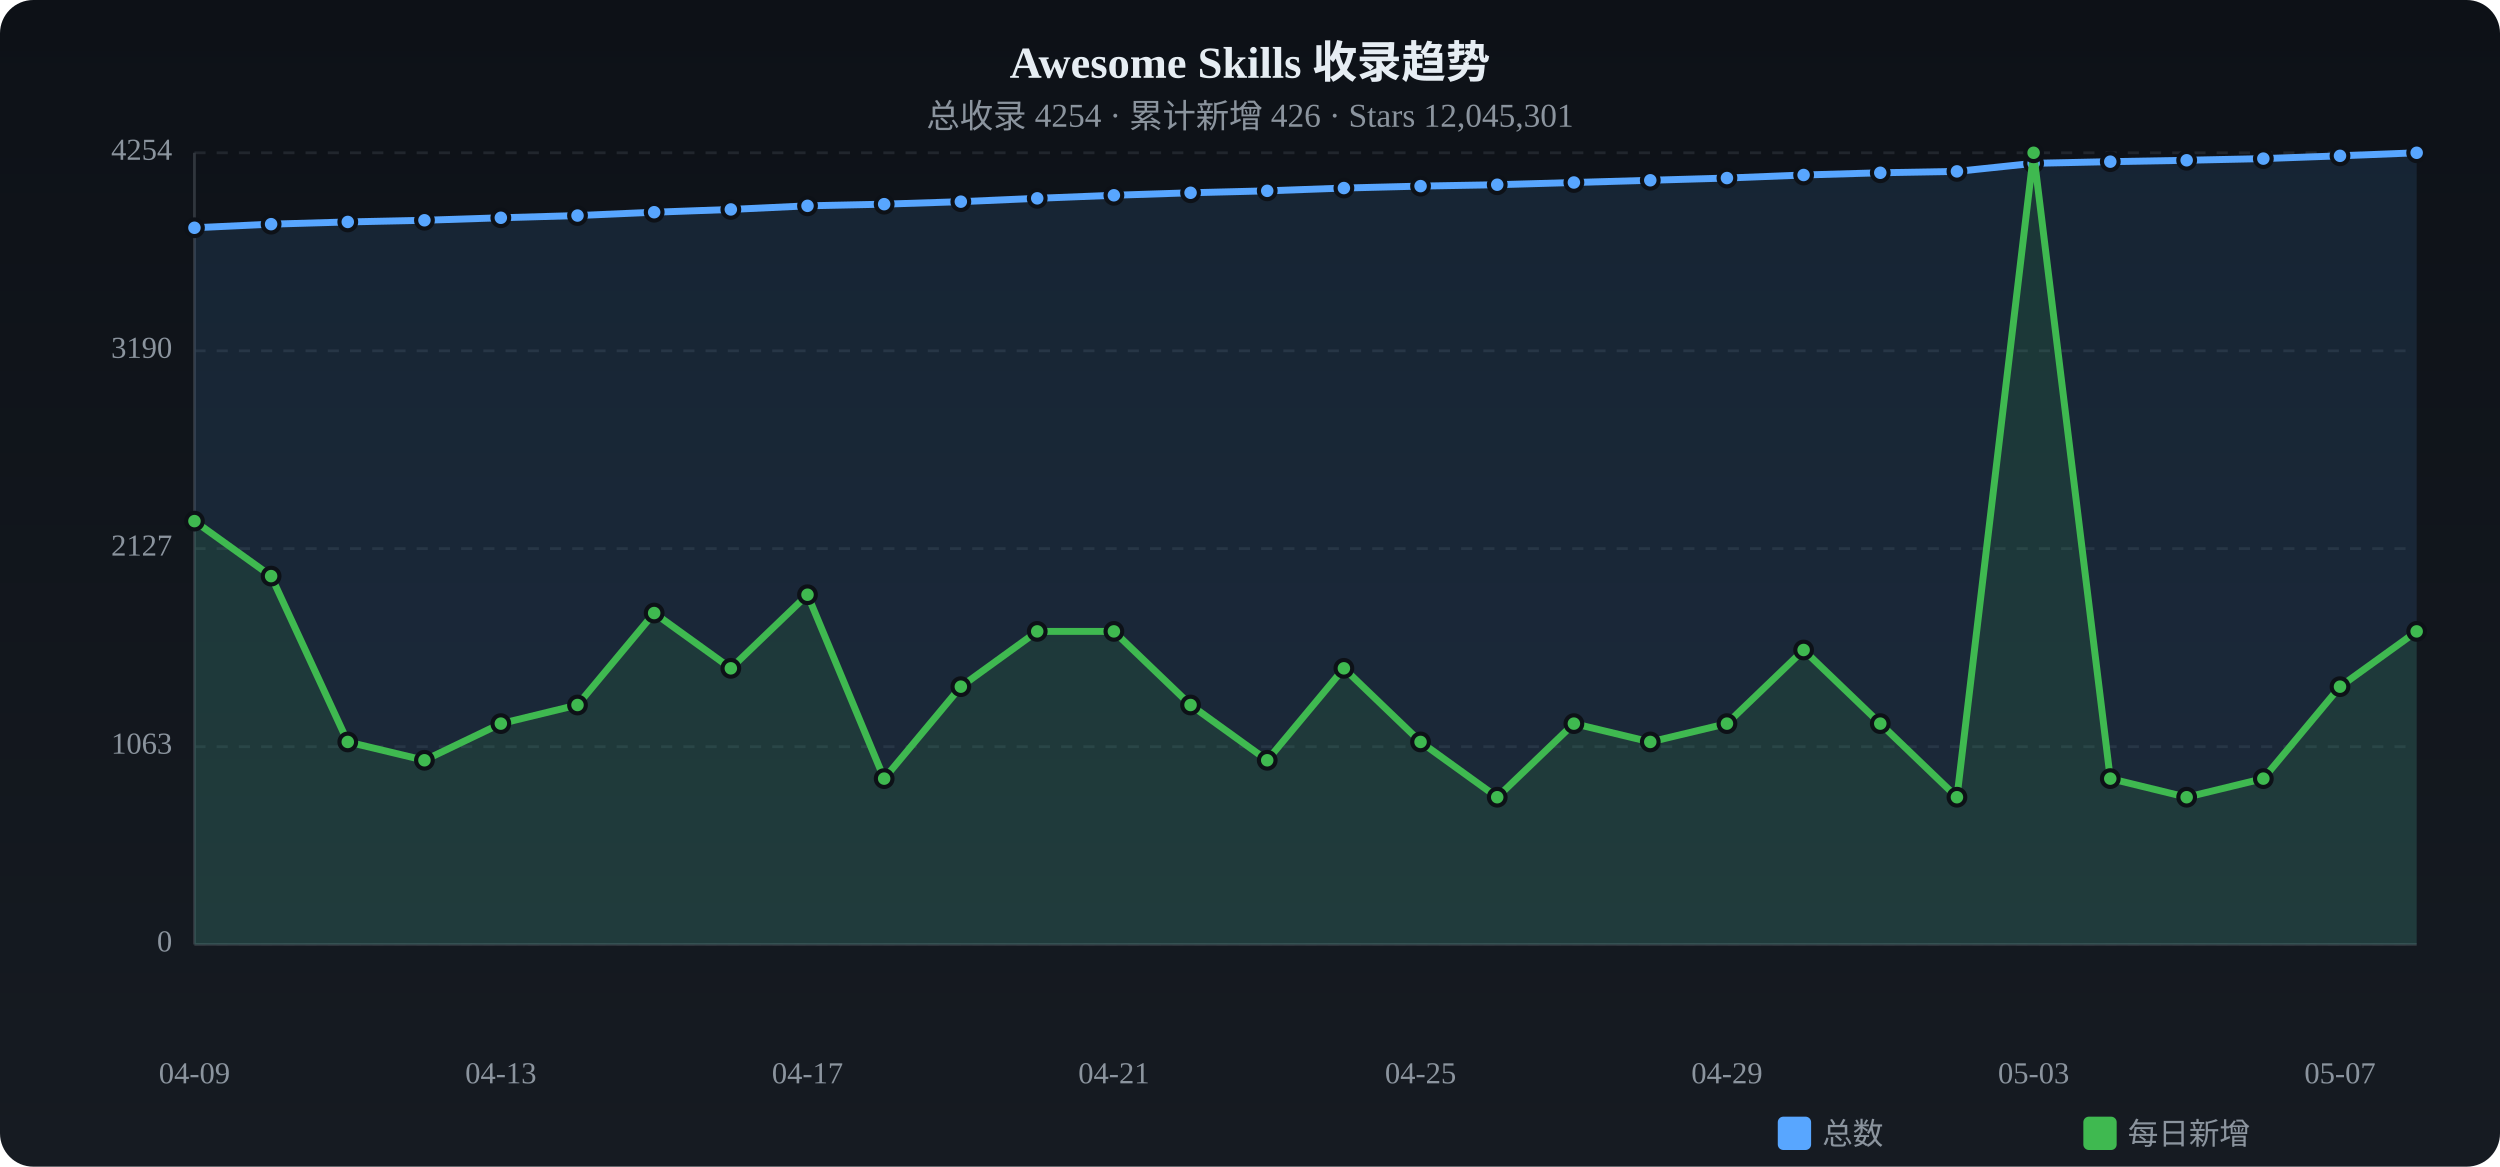
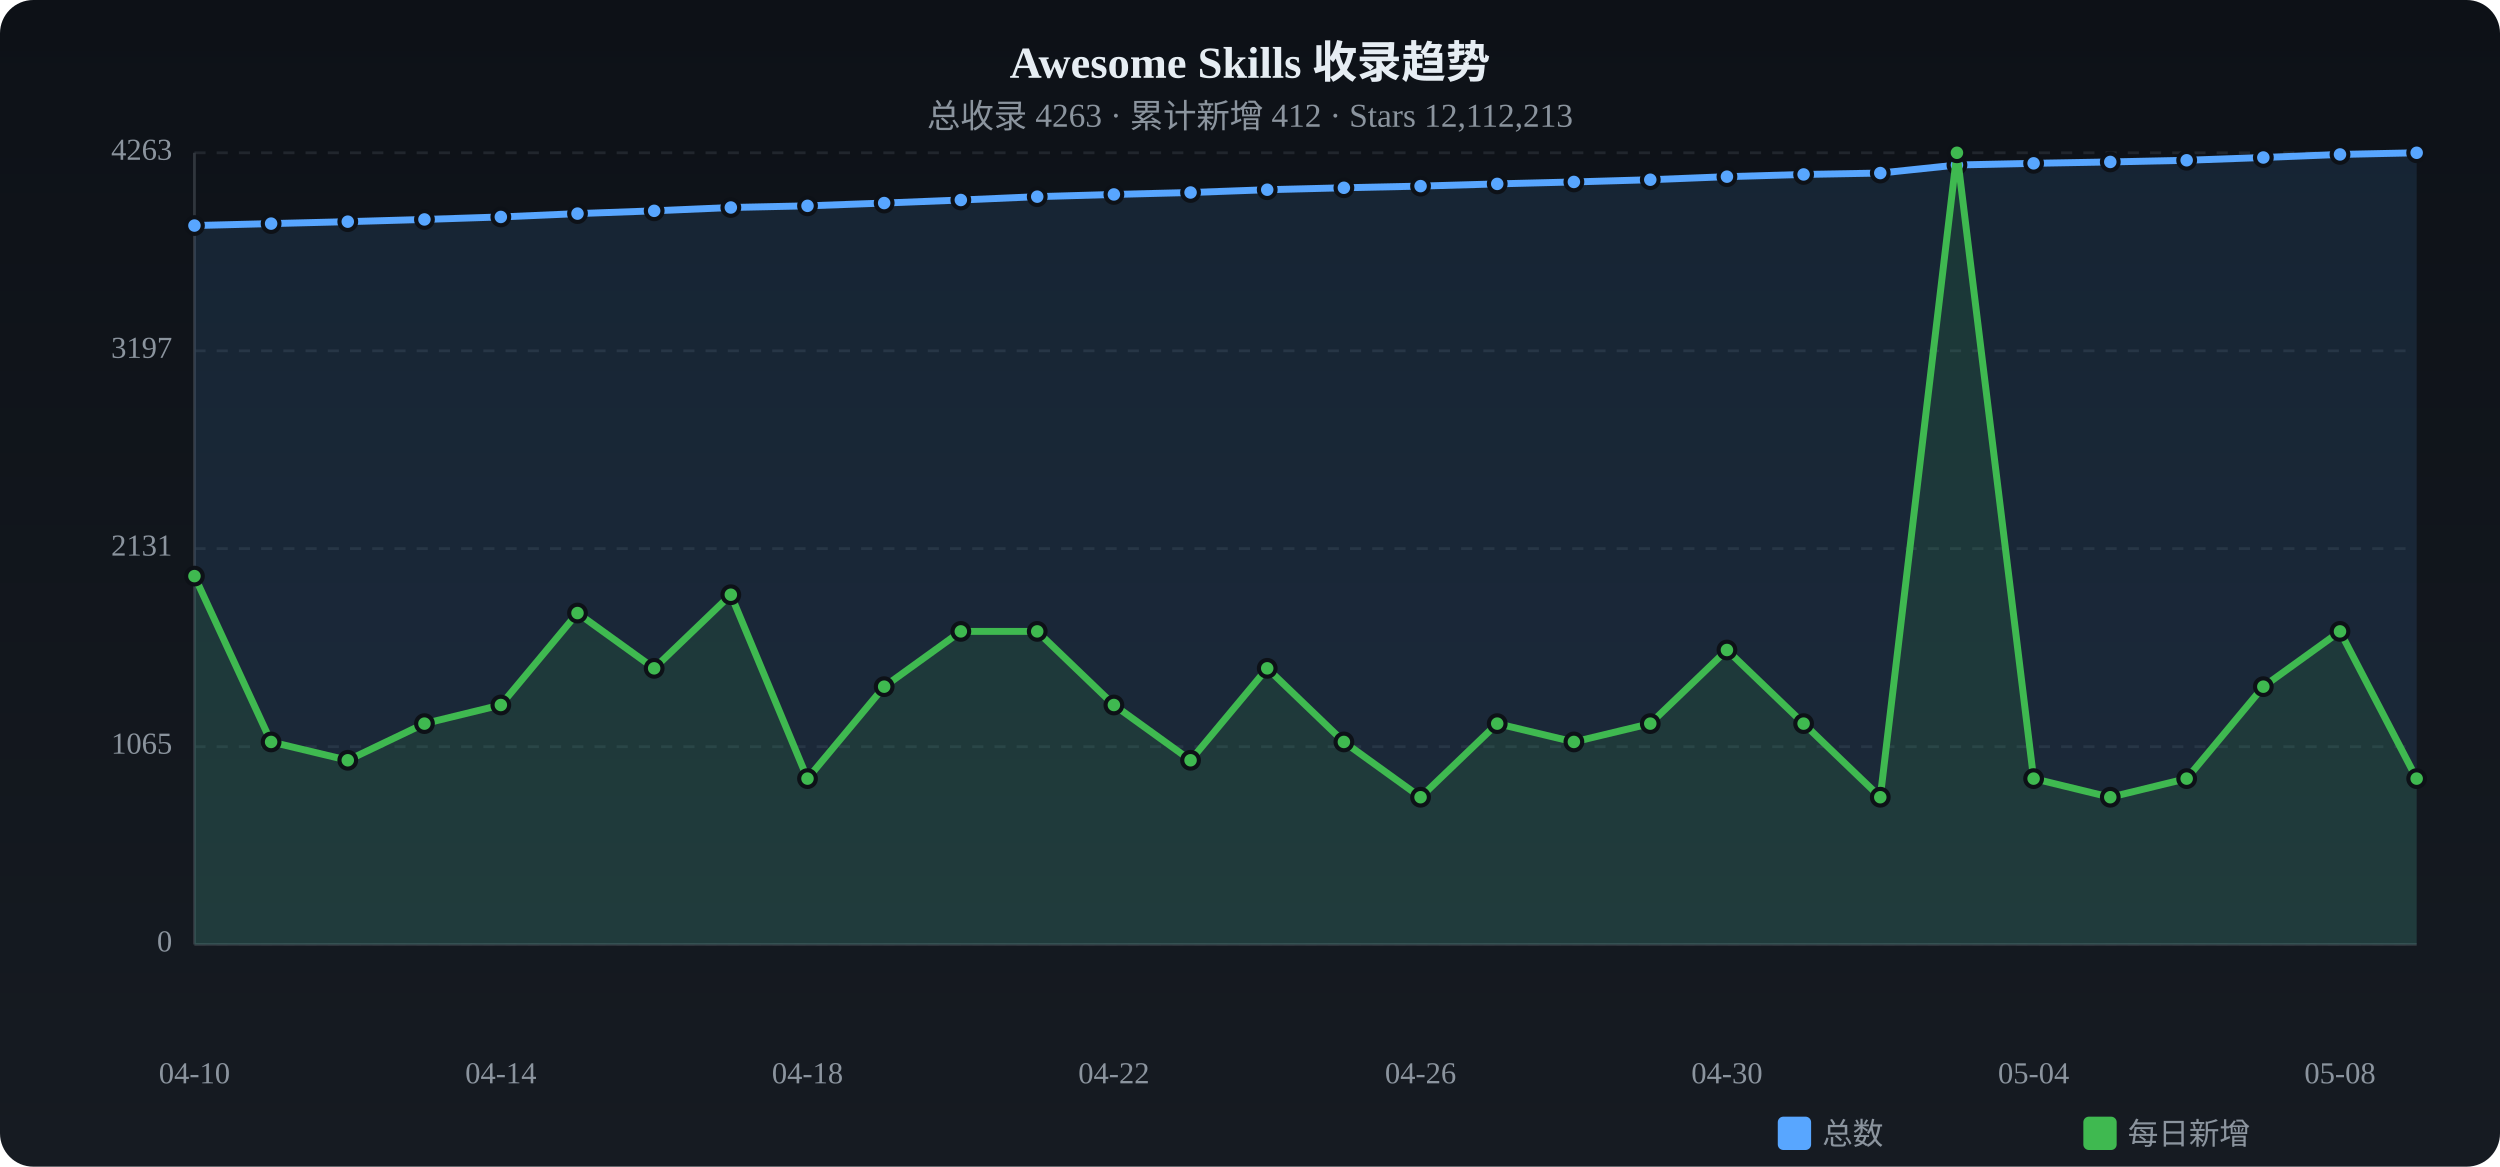
<svg xmlns="http://www.w3.org/2000/svg" viewBox="0 0 900 420" width="900" height="420">
  <defs>
    <linearGradient id="tbg" x1="0%" y1="0%" x2="0%" y2="100%">
      <stop offset="0%" stop-color="#0d1117" />
      <stop offset="100%" stop-color="#161b22" />
    </linearGradient>
  </defs>
  <rect width="900" height="420" rx="12" fill="url(#tbg)" />
  <text x="450.0" y="28" text-anchor="middle" fill="#e6edf3" font-size="16" font-weight="bold">Awesome Skills 收录趋势</text>
-   <text x="450.0" y="46" text-anchor="middle" fill="#8b949e" font-size="12">总收录 4254 · 累计新增 426 · Stars 12,045,301</text>
+   <text x="450.0" y="46" text-anchor="middle" fill="#8b949e" font-size="12">总收录 4263 · 累计新增 412 · Stars 12,112,213</text>
  <text x="62" y="340.0" text-anchor="end" fill="#8b949e" font-size="11" dominant-baseline="middle">0</text>
  <line x1="70" y1="340.0" x2="870" y2="340.0" stroke="#21262d" stroke-dasharray="4 4" />
-   <text x="62" y="268.8" text-anchor="end" fill="#8b949e" font-size="11" dominant-baseline="middle">1063</text>
+   <text x="62" y="268.8" text-anchor="end" fill="#8b949e" font-size="11" dominant-baseline="middle">1065</text>
  <line x1="70" y1="268.8" x2="870" y2="268.8" stroke="#21262d" stroke-dasharray="4 4" />
-   <text x="62" y="197.5" text-anchor="end" fill="#8b949e" font-size="11" dominant-baseline="middle">2127</text>
+   <text x="62" y="197.5" text-anchor="end" fill="#8b949e" font-size="11" dominant-baseline="middle">2131</text>
  <line x1="70" y1="197.5" x2="870" y2="197.5" stroke="#21262d" stroke-dasharray="4 4" />
-   <text x="62" y="126.3" text-anchor="end" fill="#8b949e" font-size="11" dominant-baseline="middle">3190</text>
+   <text x="62" y="126.3" text-anchor="end" fill="#8b949e" font-size="11" dominant-baseline="middle">3197</text>
  <line x1="70" y1="126.3" x2="870" y2="126.3" stroke="#21262d" stroke-dasharray="4 4" />
-   <text x="62" y="55.0" text-anchor="end" fill="#8b949e" font-size="11" dominant-baseline="middle">4254</text>
+   <text x="62" y="55.0" text-anchor="end" fill="#8b949e" font-size="11" dominant-baseline="middle">4263</text>
  <line x1="70" y1="55.0" x2="870" y2="55.0" stroke="#21262d" stroke-dasharray="4 4" />
  <line x1="70" y1="55" x2="70" y2="340" stroke="#30363d" />
  <line x1="70" y1="340" x2="870" y2="340" stroke="#30363d" />
-   <path d="M70.0,82.0 L97.6,80.7 L125.2,79.9 L152.8,79.3 L180.3,78.4 L207.9,77.6 L235.5,76.4 L263.1,75.4 L290.7,74.1 L318.3,73.5 L345.9,72.6 L373.4,71.4 L401.0,70.3 L428.6,69.4 L456.2,68.7 L483.8,67.7 L511.4,67.0 L539.0,66.5 L566.6,65.7 L594.1,64.9 L621.7,64.1 L649.3,63.0 L676.9,62.2 L704.5,61.7 L732.1,58.8 L759.7,58.2 L787.2,57.7 L814.8,57.1 L842.4,56.1 L870.0,55.0 L870.0,340 L70.0,340 Z" fill="#58a6ff" opacity="0.12" />
-   <polyline points="70.0,82.0 97.6,80.7 125.2,79.9 152.8,79.3 180.3,78.4 207.9,77.6 235.5,76.4 263.1,75.4 290.7,74.1 318.3,73.5 345.9,72.6 373.4,71.4 401.0,70.3 428.6,69.4 456.2,68.7 483.8,67.7 511.4,67.0 539.0,66.5 566.6,65.7 594.1,64.9 621.7,64.1 649.3,63.0 676.9,62.2 704.5,61.7 732.1,58.8 759.7,58.2 787.2,57.7 814.8,57.1 842.4,56.1 870.0,55.0" fill="none" stroke="#58a6ff" stroke-width="2.5" stroke-linecap="round" stroke-linejoin="round" />
-   <circle cx="70.0" cy="82.0" r="3" fill="#58a6ff" stroke="#0d1117" stroke-width="1.5" />
-   <circle cx="97.6" cy="80.7" r="3" fill="#58a6ff" stroke="#0d1117" stroke-width="1.5" />
-   <circle cx="125.2" cy="79.9" r="3" fill="#58a6ff" stroke="#0d1117" stroke-width="1.5" />
-   <circle cx="152.8" cy="79.3" r="3" fill="#58a6ff" stroke="#0d1117" stroke-width="1.5" />
-   <circle cx="180.3" cy="78.4" r="3" fill="#58a6ff" stroke="#0d1117" stroke-width="1.5" />
-   <circle cx="207.9" cy="77.6" r="3" fill="#58a6ff" stroke="#0d1117" stroke-width="1.5" />
-   <circle cx="235.5" cy="76.4" r="3" fill="#58a6ff" stroke="#0d1117" stroke-width="1.5" />
-   <circle cx="263.1" cy="75.4" r="3" fill="#58a6ff" stroke="#0d1117" stroke-width="1.5" />
+   <path d="M70.0,81.2 L97.6,80.5 L125.2,79.8 L152.8,79.0 L180.3,78.1 L207.9,76.9 L235.5,75.9 L263.1,74.7 L290.7,74.1 L318.3,73.1 L345.9,72.0 L373.4,70.8 L401.0,70.0 L428.6,69.3 L456.2,68.3 L483.8,67.6 L511.4,67.0 L539.0,66.2 L566.6,65.5 L594.1,64.7 L621.7,63.6 L649.3,62.8 L676.9,62.3 L704.5,59.4 L732.1,58.8 L759.7,58.3 L787.2,57.7 L814.8,56.7 L842.4,55.6 L870.0,55.0 L870.0,340 L70.0,340 Z" fill="#58a6ff" opacity="0.12" />
+   <polyline points="70.0,81.2 97.6,80.5 125.2,79.8 152.8,79.0 180.3,78.1 207.9,76.9 235.5,75.9 263.1,74.7 290.7,74.1 318.3,73.1 345.9,72.0 373.4,70.8 401.0,70.0 428.6,69.3 456.2,68.3 483.8,67.6 511.4,67.0 539.0,66.2 566.6,65.5 594.1,64.7 621.7,63.6 649.3,62.8 676.9,62.3 704.5,59.4 732.1,58.8 759.7,58.3 787.2,57.7 814.8,56.7 842.4,55.6 870.0,55.0" fill="none" stroke="#58a6ff" stroke-width="2.5" stroke-linecap="round" stroke-linejoin="round" />
+   <circle cx="70.0" cy="81.2" r="3" fill="#58a6ff" stroke="#0d1117" stroke-width="1.5" />
+   <circle cx="97.6" cy="80.5" r="3" fill="#58a6ff" stroke="#0d1117" stroke-width="1.5" />
+   <circle cx="125.2" cy="79.8" r="3" fill="#58a6ff" stroke="#0d1117" stroke-width="1.5" />
+   <circle cx="152.8" cy="79.0" r="3" fill="#58a6ff" stroke="#0d1117" stroke-width="1.5" />
+   <circle cx="180.3" cy="78.1" r="3" fill="#58a6ff" stroke="#0d1117" stroke-width="1.5" />
+   <circle cx="207.9" cy="76.9" r="3" fill="#58a6ff" stroke="#0d1117" stroke-width="1.5" />
+   <circle cx="235.5" cy="75.9" r="3" fill="#58a6ff" stroke="#0d1117" stroke-width="1.5" />
+   <circle cx="263.1" cy="74.7" r="3" fill="#58a6ff" stroke="#0d1117" stroke-width="1.5" />
  <circle cx="290.7" cy="74.1" r="3" fill="#58a6ff" stroke="#0d1117" stroke-width="1.5" />
-   <circle cx="318.3" cy="73.5" r="3" fill="#58a6ff" stroke="#0d1117" stroke-width="1.5" />
-   <circle cx="345.9" cy="72.6" r="3" fill="#58a6ff" stroke="#0d1117" stroke-width="1.5" />
-   <circle cx="373.4" cy="71.4" r="3" fill="#58a6ff" stroke="#0d1117" stroke-width="1.5" />
-   <circle cx="401.0" cy="70.3" r="3" fill="#58a6ff" stroke="#0d1117" stroke-width="1.5" />
-   <circle cx="428.6" cy="69.4" r="3" fill="#58a6ff" stroke="#0d1117" stroke-width="1.5" />
-   <circle cx="456.2" cy="68.7" r="3" fill="#58a6ff" stroke="#0d1117" stroke-width="1.5" />
-   <circle cx="483.8" cy="67.7" r="3" fill="#58a6ff" stroke="#0d1117" stroke-width="1.5" />
+   <circle cx="318.3" cy="73.1" r="3" fill="#58a6ff" stroke="#0d1117" stroke-width="1.5" />
+   <circle cx="345.9" cy="72.0" r="3" fill="#58a6ff" stroke="#0d1117" stroke-width="1.5" />
+   <circle cx="373.4" cy="70.8" r="3" fill="#58a6ff" stroke="#0d1117" stroke-width="1.5" />
+   <circle cx="401.0" cy="70.0" r="3" fill="#58a6ff" stroke="#0d1117" stroke-width="1.5" />
+   <circle cx="428.6" cy="69.3" r="3" fill="#58a6ff" stroke="#0d1117" stroke-width="1.5" />
+   <circle cx="456.2" cy="68.3" r="3" fill="#58a6ff" stroke="#0d1117" stroke-width="1.5" />
+   <circle cx="483.8" cy="67.6" r="3" fill="#58a6ff" stroke="#0d1117" stroke-width="1.5" />
  <circle cx="511.4" cy="67.0" r="3" fill="#58a6ff" stroke="#0d1117" stroke-width="1.5" />
-   <circle cx="539.0" cy="66.5" r="3" fill="#58a6ff" stroke="#0d1117" stroke-width="1.5" />
-   <circle cx="566.6" cy="65.7" r="3" fill="#58a6ff" stroke="#0d1117" stroke-width="1.5" />
-   <circle cx="594.1" cy="64.9" r="3" fill="#58a6ff" stroke="#0d1117" stroke-width="1.5" />
-   <circle cx="621.7" cy="64.1" r="3" fill="#58a6ff" stroke="#0d1117" stroke-width="1.5" />
-   <circle cx="649.3" cy="63.0" r="3" fill="#58a6ff" stroke="#0d1117" stroke-width="1.5" />
-   <circle cx="676.9" cy="62.2" r="3" fill="#58a6ff" stroke="#0d1117" stroke-width="1.5" />
-   <circle cx="704.5" cy="61.7" r="3" fill="#58a6ff" stroke="#0d1117" stroke-width="1.5" />
+   <circle cx="539.0" cy="66.2" r="3" fill="#58a6ff" stroke="#0d1117" stroke-width="1.5" />
+   <circle cx="566.6" cy="65.5" r="3" fill="#58a6ff" stroke="#0d1117" stroke-width="1.5" />
+   <circle cx="594.1" cy="64.7" r="3" fill="#58a6ff" stroke="#0d1117" stroke-width="1.5" />
+   <circle cx="621.7" cy="63.6" r="3" fill="#58a6ff" stroke="#0d1117" stroke-width="1.5" />
+   <circle cx="649.3" cy="62.8" r="3" fill="#58a6ff" stroke="#0d1117" stroke-width="1.5" />
+   <circle cx="676.9" cy="62.3" r="3" fill="#58a6ff" stroke="#0d1117" stroke-width="1.5" />
+   <circle cx="704.5" cy="59.4" r="3" fill="#58a6ff" stroke="#0d1117" stroke-width="1.5" />
  <circle cx="732.1" cy="58.8" r="3" fill="#58a6ff" stroke="#0d1117" stroke-width="1.5" />
-   <circle cx="759.7" cy="58.2" r="3" fill="#58a6ff" stroke="#0d1117" stroke-width="1.5" />
+   <circle cx="759.7" cy="58.3" r="3" fill="#58a6ff" stroke="#0d1117" stroke-width="1.5" />
  <circle cx="787.2" cy="57.7" r="3" fill="#58a6ff" stroke="#0d1117" stroke-width="1.5" />
-   <circle cx="814.8" cy="57.1" r="3" fill="#58a6ff" stroke="#0d1117" stroke-width="1.5" />
-   <circle cx="842.4" cy="56.1" r="3" fill="#58a6ff" stroke="#0d1117" stroke-width="1.5" />
+   <circle cx="814.8" cy="56.7" r="3" fill="#58a6ff" stroke="#0d1117" stroke-width="1.5" />
+   <circle cx="842.4" cy="55.6" r="3" fill="#58a6ff" stroke="#0d1117" stroke-width="1.5" />
  <circle cx="870.0" cy="55.0" r="3" fill="#58a6ff" stroke="#0d1117" stroke-width="1.5" />
-   <path d="M70.0,187.6 L97.6,207.4 L125.2,267.1 L152.8,273.7 L180.3,260.5 L207.9,253.8 L235.5,220.7 L263.1,240.6 L290.7,214.1 L318.3,280.3 L345.9,247.2 L373.4,227.3 L401.0,227.3 L428.6,253.8 L456.2,273.7 L483.8,240.6 L511.4,267.1 L539.0,287.0 L566.6,260.5 L594.1,267.1 L621.7,260.5 L649.3,234.0 L676.9,260.5 L704.5,287.0 L732.1,55.0 L759.7,280.3 L787.2,287.0 L814.8,280.3 L842.4,247.2 L870.0,227.3 L870.0,340 L70.0,340 Z" fill="#3fb950" opacity="0.12" />
-   <polyline points="70.0,187.6 97.6,207.4 125.2,267.1 152.8,273.7 180.3,260.5 207.9,253.8 235.5,220.7 263.1,240.6 290.7,214.1 318.3,280.3 345.9,247.2 373.4,227.3 401.0,227.3 428.6,253.8 456.2,273.7 483.8,240.6 511.4,267.1 539.0,287.0 566.6,260.5 594.1,267.1 621.7,260.5 649.3,234.0 676.9,260.5 704.5,287.0 732.1,55.0 759.7,280.3 787.2,287.0 814.8,280.3 842.4,247.2 870.0,227.3" fill="none" stroke="#3fb950" stroke-width="2.5" stroke-linecap="round" stroke-linejoin="round" />
-   <circle cx="70.0" cy="187.6" r="3" fill="#3fb950" stroke="#0d1117" stroke-width="1.5" />
-   <circle cx="97.6" cy="207.4" r="3" fill="#3fb950" stroke="#0d1117" stroke-width="1.5" />
-   <circle cx="125.2" cy="267.1" r="3" fill="#3fb950" stroke="#0d1117" stroke-width="1.5" />
-   <circle cx="152.8" cy="273.7" r="3" fill="#3fb950" stroke="#0d1117" stroke-width="1.5" />
-   <circle cx="180.3" cy="260.5" r="3" fill="#3fb950" stroke="#0d1117" stroke-width="1.5" />
-   <circle cx="207.9" cy="253.8" r="3" fill="#3fb950" stroke="#0d1117" stroke-width="1.5" />
-   <circle cx="235.5" cy="220.7" r="3" fill="#3fb950" stroke="#0d1117" stroke-width="1.5" />
-   <circle cx="263.1" cy="240.6" r="3" fill="#3fb950" stroke="#0d1117" stroke-width="1.5" />
-   <circle cx="290.7" cy="214.1" r="3" fill="#3fb950" stroke="#0d1117" stroke-width="1.5" />
-   <circle cx="318.3" cy="280.3" r="3" fill="#3fb950" stroke="#0d1117" stroke-width="1.5" />
-   <circle cx="345.9" cy="247.2" r="3" fill="#3fb950" stroke="#0d1117" stroke-width="1.5" />
+   <path d="M70.0,207.4 L97.6,267.1 L125.2,273.7 L152.8,260.5 L180.3,253.8 L207.9,220.7 L235.5,240.6 L263.1,214.1 L290.7,280.3 L318.3,247.2 L345.9,227.3 L373.4,227.3 L401.0,253.8 L428.6,273.7 L456.2,240.6 L483.8,267.1 L511.4,287.0 L539.0,260.5 L566.6,267.1 L594.1,260.5 L621.7,234.0 L649.3,260.5 L676.9,287.0 L704.5,55.0 L732.1,280.3 L759.7,287.0 L787.2,280.3 L814.8,247.2 L842.4,227.3 L870.0,280.3 L870.0,340 L70.0,340 Z" fill="#3fb950" opacity="0.12" />
+   <polyline points="70.0,207.4 97.6,267.1 125.2,273.7 152.8,260.5 180.3,253.8 207.9,220.7 235.5,240.6 263.1,214.1 290.7,280.3 318.3,247.2 345.9,227.3 373.4,227.3 401.0,253.8 428.6,273.7 456.2,240.6 483.8,267.1 511.4,287.0 539.0,260.5 566.6,267.1 594.1,260.5 621.7,234.0 649.3,260.5 676.9,287.0 704.5,55.0 732.1,280.3 759.7,287.0 787.2,280.3 814.8,247.2 842.4,227.3 870.0,280.3" fill="none" stroke="#3fb950" stroke-width="2.5" stroke-linecap="round" stroke-linejoin="round" />
+   <circle cx="70.0" cy="207.4" r="3" fill="#3fb950" stroke="#0d1117" stroke-width="1.5" />
+   <circle cx="97.6" cy="267.1" r="3" fill="#3fb950" stroke="#0d1117" stroke-width="1.5" />
+   <circle cx="125.2" cy="273.7" r="3" fill="#3fb950" stroke="#0d1117" stroke-width="1.5" />
+   <circle cx="152.8" cy="260.5" r="3" fill="#3fb950" stroke="#0d1117" stroke-width="1.5" />
+   <circle cx="180.3" cy="253.8" r="3" fill="#3fb950" stroke="#0d1117" stroke-width="1.5" />
+   <circle cx="207.9" cy="220.7" r="3" fill="#3fb950" stroke="#0d1117" stroke-width="1.5" />
+   <circle cx="235.5" cy="240.6" r="3" fill="#3fb950" stroke="#0d1117" stroke-width="1.5" />
+   <circle cx="263.1" cy="214.1" r="3" fill="#3fb950" stroke="#0d1117" stroke-width="1.5" />
+   <circle cx="290.7" cy="280.3" r="3" fill="#3fb950" stroke="#0d1117" stroke-width="1.5" />
+   <circle cx="318.3" cy="247.2" r="3" fill="#3fb950" stroke="#0d1117" stroke-width="1.5" />
+   <circle cx="345.9" cy="227.3" r="3" fill="#3fb950" stroke="#0d1117" stroke-width="1.5" />
  <circle cx="373.4" cy="227.3" r="3" fill="#3fb950" stroke="#0d1117" stroke-width="1.5" />
-   <circle cx="401.0" cy="227.3" r="3" fill="#3fb950" stroke="#0d1117" stroke-width="1.5" />
-   <circle cx="428.6" cy="253.8" r="3" fill="#3fb950" stroke="#0d1117" stroke-width="1.5" />
-   <circle cx="456.2" cy="273.7" r="3" fill="#3fb950" stroke="#0d1117" stroke-width="1.5" />
-   <circle cx="483.8" cy="240.6" r="3" fill="#3fb950" stroke="#0d1117" stroke-width="1.5" />
-   <circle cx="511.4" cy="267.1" r="3" fill="#3fb950" stroke="#0d1117" stroke-width="1.5" />
-   <circle cx="539.0" cy="287.0" r="3" fill="#3fb950" stroke="#0d1117" stroke-width="1.5" />
-   <circle cx="566.6" cy="260.5" r="3" fill="#3fb950" stroke="#0d1117" stroke-width="1.5" />
-   <circle cx="594.1" cy="267.1" r="3" fill="#3fb950" stroke="#0d1117" stroke-width="1.5" />
-   <circle cx="621.7" cy="260.5" r="3" fill="#3fb950" stroke="#0d1117" stroke-width="1.5" />
-   <circle cx="649.3" cy="234.0" r="3" fill="#3fb950" stroke="#0d1117" stroke-width="1.5" />
-   <circle cx="676.9" cy="260.5" r="3" fill="#3fb950" stroke="#0d1117" stroke-width="1.5" />
-   <circle cx="704.5" cy="287.0" r="3" fill="#3fb950" stroke="#0d1117" stroke-width="1.5" />
-   <circle cx="732.1" cy="55.0" r="3" fill="#3fb950" stroke="#0d1117" stroke-width="1.5" />
-   <circle cx="759.7" cy="280.3" r="3" fill="#3fb950" stroke="#0d1117" stroke-width="1.5" />
-   <circle cx="787.2" cy="287.0" r="3" fill="#3fb950" stroke="#0d1117" stroke-width="1.5" />
-   <circle cx="814.8" cy="280.3" r="3" fill="#3fb950" stroke="#0d1117" stroke-width="1.5" />
-   <circle cx="842.4" cy="247.2" r="3" fill="#3fb950" stroke="#0d1117" stroke-width="1.5" />
-   <circle cx="870.0" cy="227.3" r="3" fill="#3fb950" stroke="#0d1117" stroke-width="1.5" />
-   <text x="70.0" y="390" text-anchor="middle" fill="#8b949e" font-size="11">04-09</text>
-   <text x="180.3" y="390" text-anchor="middle" fill="#8b949e" font-size="11">04-13</text>
-   <text x="290.7" y="390" text-anchor="middle" fill="#8b949e" font-size="11">04-17</text>
-   <text x="401.0" y="390" text-anchor="middle" fill="#8b949e" font-size="11">04-21</text>
-   <text x="511.4" y="390" text-anchor="middle" fill="#8b949e" font-size="11">04-25</text>
-   <text x="621.7" y="390" text-anchor="middle" fill="#8b949e" font-size="11">04-29</text>
-   <text x="732.1" y="390" text-anchor="middle" fill="#8b949e" font-size="11">05-03</text>
-   <text x="842.4" y="390" text-anchor="middle" fill="#8b949e" font-size="11">05-07</text>
+   <circle cx="401.0" cy="253.8" r="3" fill="#3fb950" stroke="#0d1117" stroke-width="1.5" />
+   <circle cx="428.6" cy="273.7" r="3" fill="#3fb950" stroke="#0d1117" stroke-width="1.5" />
+   <circle cx="456.2" cy="240.6" r="3" fill="#3fb950" stroke="#0d1117" stroke-width="1.5" />
+   <circle cx="483.8" cy="267.1" r="3" fill="#3fb950" stroke="#0d1117" stroke-width="1.5" />
+   <circle cx="511.4" cy="287.0" r="3" fill="#3fb950" stroke="#0d1117" stroke-width="1.5" />
+   <circle cx="539.0" cy="260.5" r="3" fill="#3fb950" stroke="#0d1117" stroke-width="1.5" />
+   <circle cx="566.6" cy="267.1" r="3" fill="#3fb950" stroke="#0d1117" stroke-width="1.5" />
+   <circle cx="594.1" cy="260.5" r="3" fill="#3fb950" stroke="#0d1117" stroke-width="1.5" />
+   <circle cx="621.7" cy="234.0" r="3" fill="#3fb950" stroke="#0d1117" stroke-width="1.5" />
+   <circle cx="649.3" cy="260.5" r="3" fill="#3fb950" stroke="#0d1117" stroke-width="1.5" />
+   <circle cx="676.9" cy="287.0" r="3" fill="#3fb950" stroke="#0d1117" stroke-width="1.5" />
+   <circle cx="704.5" cy="55.0" r="3" fill="#3fb950" stroke="#0d1117" stroke-width="1.5" />
+   <circle cx="732.1" cy="280.3" r="3" fill="#3fb950" stroke="#0d1117" stroke-width="1.5" />
+   <circle cx="759.7" cy="287.0" r="3" fill="#3fb950" stroke="#0d1117" stroke-width="1.5" />
+   <circle cx="787.2" cy="280.3" r="3" fill="#3fb950" stroke="#0d1117" stroke-width="1.5" />
+   <circle cx="814.8" cy="247.2" r="3" fill="#3fb950" stroke="#0d1117" stroke-width="1.5" />
+   <circle cx="842.4" cy="227.3" r="3" fill="#3fb950" stroke="#0d1117" stroke-width="1.5" />
+   <circle cx="870.0" cy="280.3" r="3" fill="#3fb950" stroke="#0d1117" stroke-width="1.5" />
+   <text x="70.0" y="390" text-anchor="middle" fill="#8b949e" font-size="11">04-10</text>
+   <text x="180.3" y="390" text-anchor="middle" fill="#8b949e" font-size="11">04-14</text>
+   <text x="290.7" y="390" text-anchor="middle" fill="#8b949e" font-size="11">04-18</text>
+   <text x="401.0" y="390" text-anchor="middle" fill="#8b949e" font-size="11">04-22</text>
+   <text x="511.4" y="390" text-anchor="middle" fill="#8b949e" font-size="11">04-26</text>
+   <text x="621.7" y="390" text-anchor="middle" fill="#8b949e" font-size="11">04-30</text>
+   <text x="732.1" y="390" text-anchor="middle" fill="#8b949e" font-size="11">05-04</text>
+   <text x="842.4" y="390" text-anchor="middle" fill="#8b949e" font-size="11">05-08</text>
  <rect x="640" y="402" width="12" height="12" rx="2" fill="#58a6ff" />
  <text x="656" y="412" fill="#8b949e" font-size="11">总数</text>
  <rect x="750" y="402" width="12" height="12" rx="2" fill="#3fb950" />
  <text x="766" y="412" fill="#8b949e" font-size="11">每日新增</text>
</svg>
